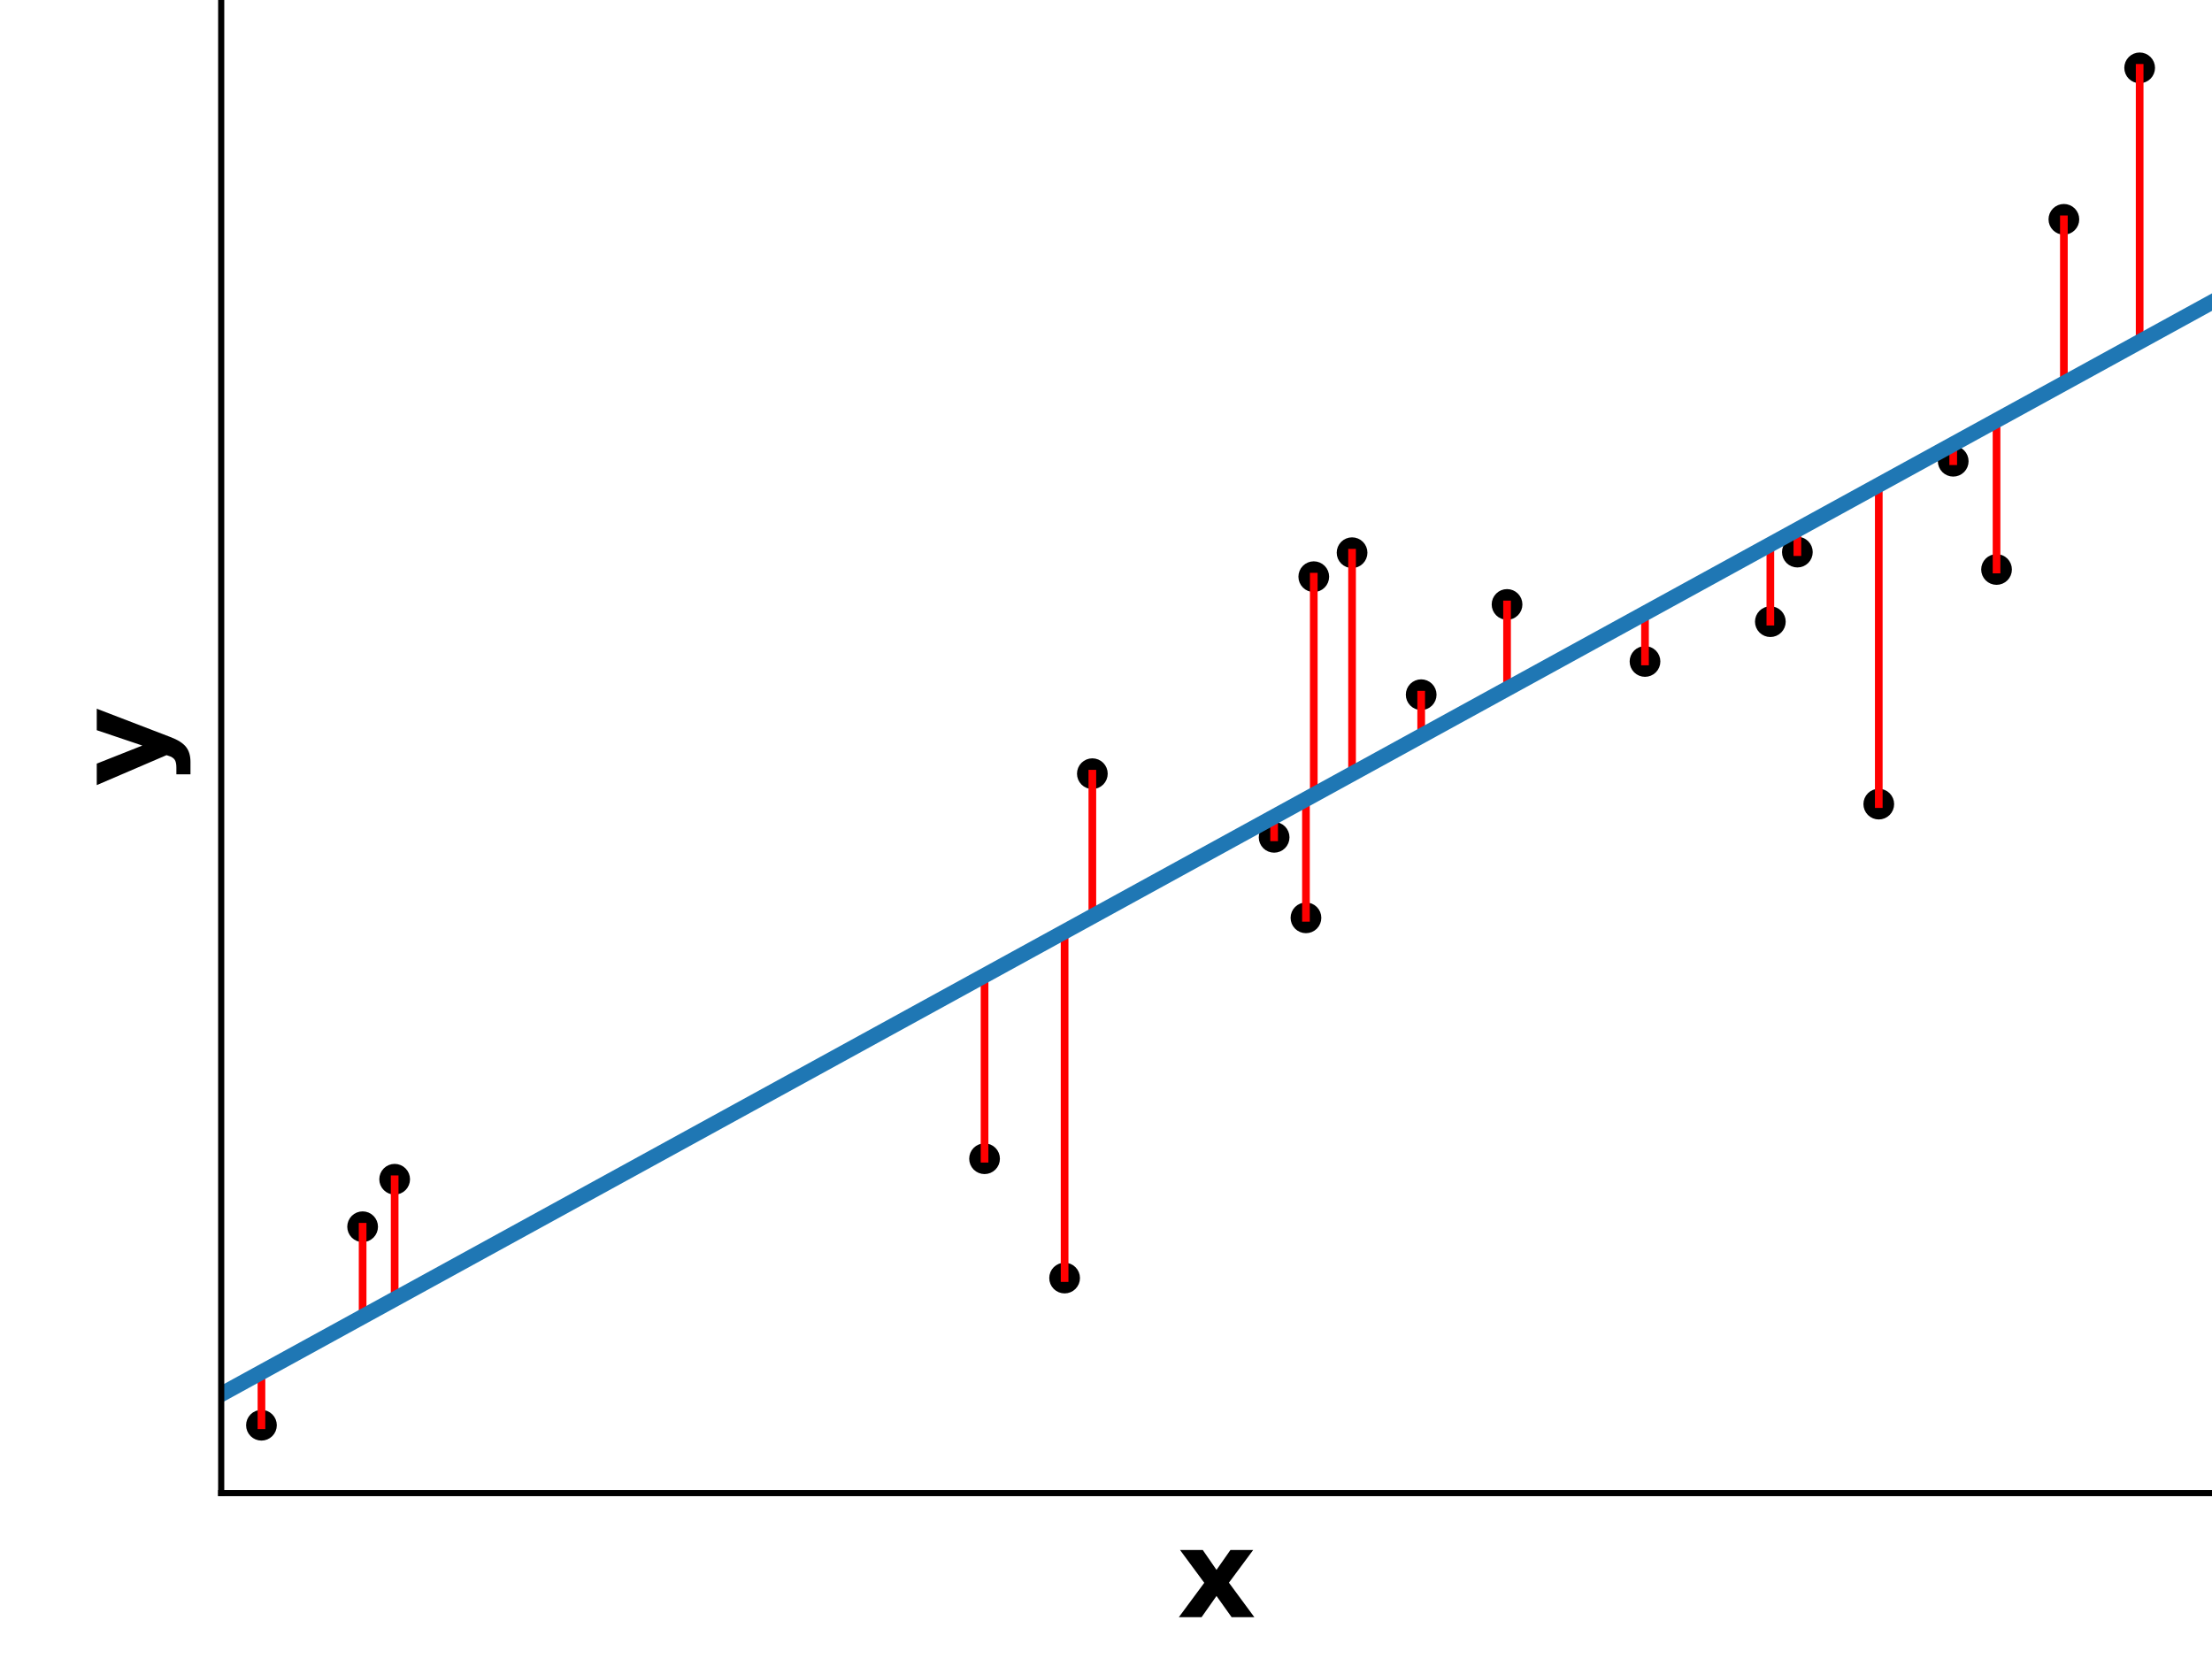
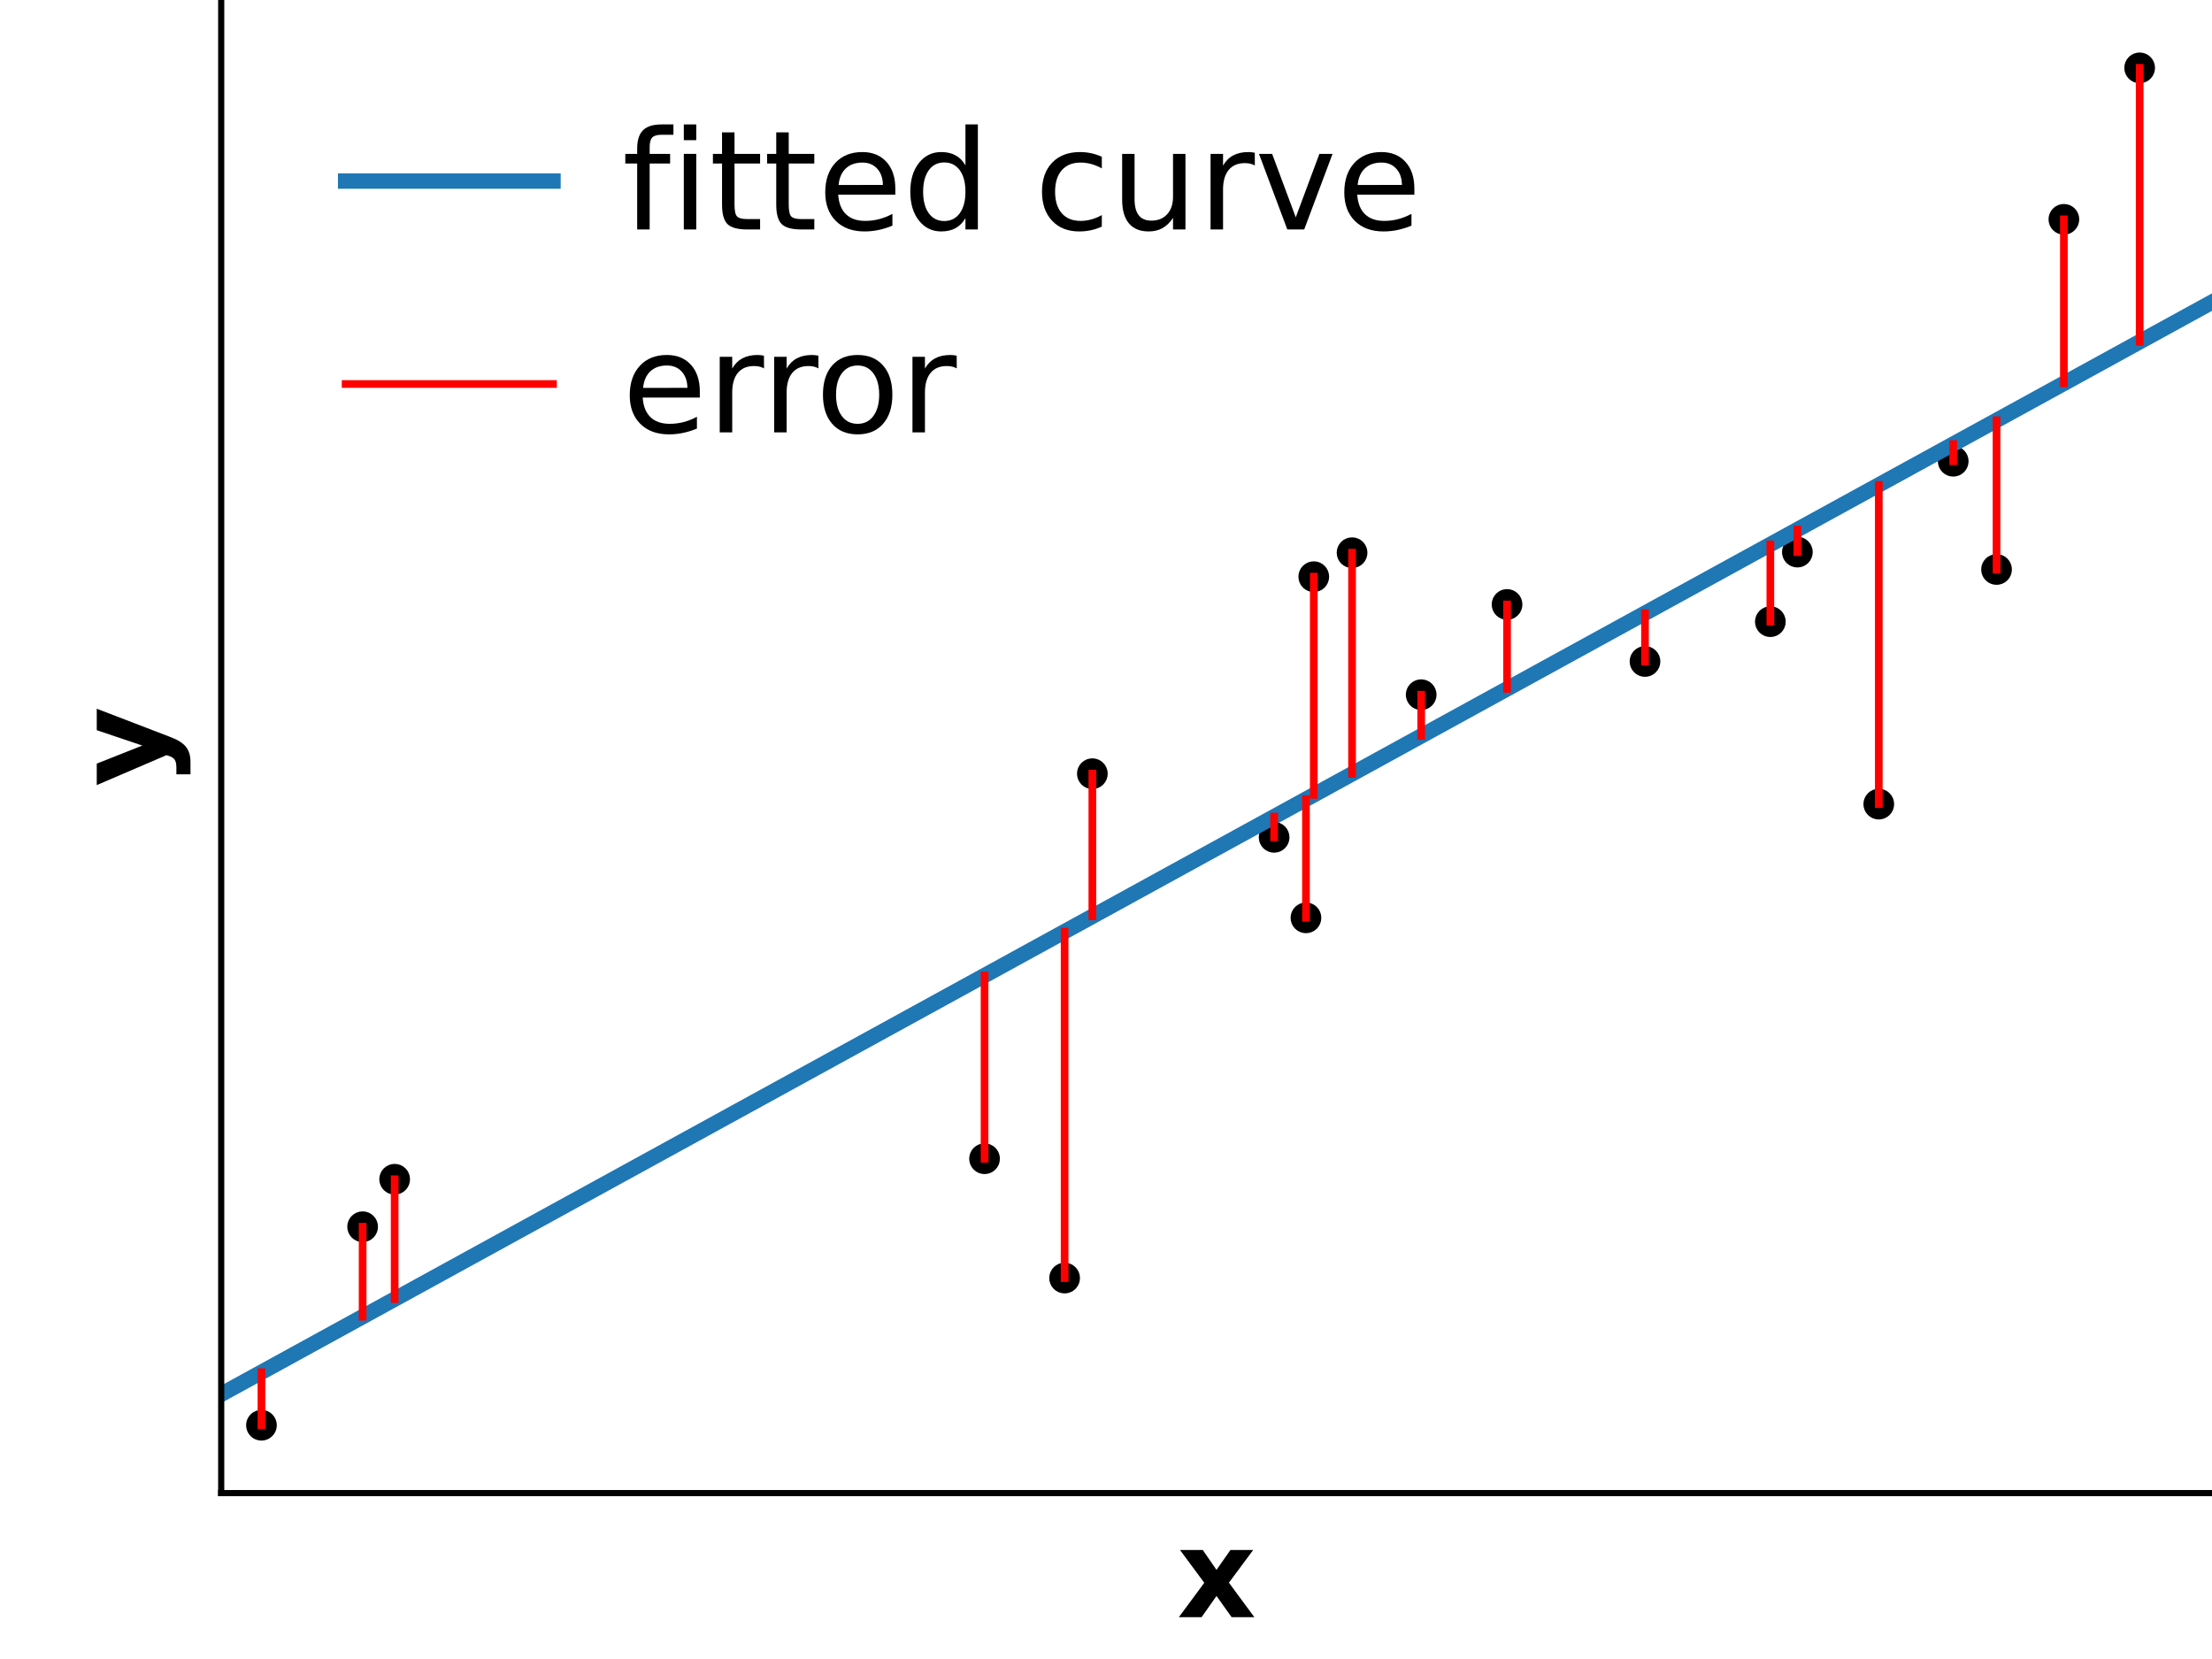
<svg xmlns="http://www.w3.org/2000/svg" xmlns:xlink="http://www.w3.org/1999/xlink" height="216pt" version="1.1" viewBox="0 0 288 216" width="288pt">
  <defs>
    <style type="text/css">
*{stroke-linecap:butt;stroke-linejoin:round;}
  </style>
  </defs>
  <g id="figure_1">
    <g id="patch_1">
      <path d="M 0 216  L 288 216  L 288 0  L 0 0  z " style="fill:#ffffff;" />
    </g>
    <g id="axes_1">
      <g id="patch_2">
        <path d="M 28.8 194.4  L 288 194.4  L 288 0  L 28.8 0  z " style="fill:none;" />
      </g>
      <g id="PathCollection_1">
        <defs>
-           <path d="M 0 1.5  C 0.398 1.5 0.779 1.342 1.061 1.061  C 1.342 0.779 1.5 0.398 1.5 0  C 1.5 -0.398 1.342 -0.779 1.061 -1.061  C 0.779 -1.342 0.398 -1.5 0 -1.5  C -0.398 -1.5 -0.779 -1.342 -1.061 -1.061  C -1.342 -0.779 -1.5 -0.398 -1.5 0  C -1.5 0.398 -1.342 0.779 -1.061 1.061  C -0.779 1.342 -0.398 1.5 0 1.5  z " id="ma54d8fa0c9" style="stroke:#000000;" />
+           <path d="M 0 1.5  C 0.398 1.5 0.779 1.342 1.061 1.061  C 1.342 0.779 1.5 0.398 1.5 0  C 1.5 -0.398 1.342 -0.779 1.061 -1.061  C 0.779 -1.342 0.398 -1.5 0 -1.5  C -0.398 -1.5 -0.779 -1.342 -1.061 -1.061  C -1.342 -0.779 -1.5 -0.398 -1.5 0  C -1.5 0.398 -1.342 0.779 -1.061 1.061  C -0.779 1.342 -0.398 1.5 0 1.5  z " id="md649e84bd5" style="stroke:#000000;" />
        </defs>
-         <g clip-path="url(#p419451ce1a)">
-           <use style="stroke:#000000;" x="171.052" xlink:href="#ma54d8fa0c9" y="75.084" />
-           <use style="stroke:#000000;" x="214.177" xlink:href="#ma54d8fa0c9" y="86.122" />
-           <use style="stroke:#000000;" x="185.036" xlink:href="#ma54d8fa0c9" y="90.449" />
-           <use style="stroke:#000000;" x="170.034" xlink:href="#ma54d8fa0c9" y="119.501" />
-           <use style="stroke:#000000;" x="138.611" xlink:href="#ma54d8fa0c9" y="166.401" />
-           <use style="stroke:#000000;" x="196.216" xlink:href="#ma54d8fa0c9" y="78.699" />
-           <use style="stroke:#000000;" x="142.223" xlink:href="#ma54d8fa0c9" y="100.734" />
-           <use style="stroke:#000000;" x="259.948" xlink:href="#ma54d8fa0c9" y="74.146" />
-           <use style="stroke:#000000;" x="278.581" xlink:href="#ma54d8fa0c9" y="8.836" />
-           <use style="stroke:#000000;" x="128.188" xlink:href="#ma54d8fa0c9" y="150.864" />
-           <use style="stroke:#000000;" x="234.015" xlink:href="#ma54d8fa0c9" y="71.883" />
-           <use style="stroke:#000000;" x="165.89" xlink:href="#ma54d8fa0c9" y="109.019" />
-           <use style="stroke:#000000;" x="176.037" xlink:href="#ma54d8fa0c9" y="71.961" />
-           <use style="stroke:#000000;" x="268.715" xlink:href="#ma54d8fa0c9" y="28.557" />
-           <use style="stroke:#000000;" x="47.213" xlink:href="#ma54d8fa0c9" y="159.72" />
-           <use style="stroke:#000000;" x="51.384" xlink:href="#ma54d8fa0c9" y="153.537" />
-           <use style="stroke:#000000;" x="34.041" xlink:href="#ma54d8fa0c9" y="185.564" />
-           <use style="stroke:#000000;" x="244.615" xlink:href="#ma54d8fa0c9" y="104.694" />
-           <use style="stroke:#000000;" x="230.498" xlink:href="#ma54d8fa0c9" y="80.94" />
-           <use style="stroke:#000000;" x="254.307" xlink:href="#ma54d8fa0c9" y="60.051" />
+         <g clip-path="url(#p4b1e2d5b74)">
+           <use style="stroke:#000000;" x="171.052" xlink:href="#md649e84bd5" y="75.084" />
+           <use style="stroke:#000000;" x="214.177" xlink:href="#md649e84bd5" y="86.122" />
+           <use style="stroke:#000000;" x="185.036" xlink:href="#md649e84bd5" y="90.449" />
+           <use style="stroke:#000000;" x="170.034" xlink:href="#md649e84bd5" y="119.501" />
+           <use style="stroke:#000000;" x="138.611" xlink:href="#md649e84bd5" y="166.401" />
+           <use style="stroke:#000000;" x="196.216" xlink:href="#md649e84bd5" y="78.699" />
+           <use style="stroke:#000000;" x="142.223" xlink:href="#md649e84bd5" y="100.734" />
+           <use style="stroke:#000000;" x="259.948" xlink:href="#md649e84bd5" y="74.146" />
+           <use style="stroke:#000000;" x="278.581" xlink:href="#md649e84bd5" y="8.836" />
+           <use style="stroke:#000000;" x="128.188" xlink:href="#md649e84bd5" y="150.864" />
+           <use style="stroke:#000000;" x="234.015" xlink:href="#md649e84bd5" y="71.883" />
+           <use style="stroke:#000000;" x="165.89" xlink:href="#md649e84bd5" y="109.019" />
+           <use style="stroke:#000000;" x="176.037" xlink:href="#md649e84bd5" y="71.961" />
+           <use style="stroke:#000000;" x="268.715" xlink:href="#md649e84bd5" y="28.557" />
+           <use style="stroke:#000000;" x="47.213" xlink:href="#md649e84bd5" y="159.72" />
+           <use style="stroke:#000000;" x="51.384" xlink:href="#md649e84bd5" y="153.537" />
+           <use style="stroke:#000000;" x="34.041" xlink:href="#md649e84bd5" y="185.564" />
+           <use style="stroke:#000000;" x="244.615" xlink:href="#md649e84bd5" y="104.694" />
+           <use style="stroke:#000000;" x="230.498" xlink:href="#md649e84bd5" y="80.94" />
+           <use style="stroke:#000000;" x="254.307" xlink:href="#md649e84bd5" y="60.051" />
        </g>
      </g>
      <g id="matplotlib.axis_1">
        <g id="text_1">
          <defs>
            <path d="M 22.219 27.984  L 2.484 54.688  L 21 54.688  L 32.172 38.484  L 43.5 54.688  L 62.016 54.688  L 42.281 28.078  L 62.984 0  L 44.484 0  L 32.172 17.281  L 20.016 0  L 1.516 0  z " id="DejaVuSans-Bold-120" />
          </defs>
          <g transform="translate(153.24 210.5575)scale(0.16 -0.16)">
            <use xlink:href="#DejaVuSans-Bold-120" />
          </g>
        </g>
      </g>
      <g id="matplotlib.axis_2">
        <g id="text_2">
          <defs>
            <path d="M 1.219 54.688  L 18.703 54.688  L 33.406 17.578  L 45.906 54.688  L 63.375 54.688  L 40.375 -5.172  Q 36.922 -14.312 32.297 -17.938  Q 27.688 -21.578 20.125 -21.578  L 10.016 -21.578  L 10.016 -10.109  L 15.484 -10.109  Q 19.922 -10.109 21.938 -8.688  Q 23.969 -7.281 25.094 -3.609  L 25.594 -2.094  z " id="DejaVuSans-Bold-121" />
          </defs>
          <g transform="translate(21.3475 102.415)rotate(-90)scale(0.16 -0.16)">
            <use xlink:href="#DejaVuSans-Bold-121" />
          </g>
        </g>
      </g>
      <g id="line2d_1">
-         <path clip-path="url(#p419451ce1a)" d="M 171.052 103.494  L 171.052 75.084  " style="fill:none;stroke:#ff0000;stroke-linecap:square;" />
+         <path clip-path="url(#p4b1e2d5b74)" d="M 28.8 181.536  L 288 39.334  L 288 39.334  " style="fill:none;stroke:#1f77b4;stroke-linecap:square;stroke-width:2;" />
      </g>
      <g id="line2d_2">
-         <path clip-path="url(#p419451ce1a)" d="M 214.177 79.835  L 214.177 86.122  " style="fill:none;stroke:#ff0000;stroke-linecap:square;" />
+         <path clip-path="url(#p4b1e2d5b74)" d="M 171.052 103.494  L 171.052 75.084  " style="fill:none;stroke:#ff0000;stroke-linecap:square;" />
      </g>
      <g id="line2d_3">
-         <path clip-path="url(#p419451ce1a)" d="M 185.036 95.822  L 185.036 90.449  " style="fill:none;stroke:#ff0000;stroke-linecap:square;" />
+         <path clip-path="url(#p4b1e2d5b74)" d="M 214.177 79.835  L 214.177 86.122  " style="fill:none;stroke:#ff0000;stroke-linecap:square;" />
      </g>
      <g id="line2d_4">
-         <path clip-path="url(#p419451ce1a)" d="M 170.034 104.053  L 170.034 119.501  " style="fill:none;stroke:#ff0000;stroke-linecap:square;" />
+         <path clip-path="url(#p4b1e2d5b74)" d="M 185.036 95.822  L 185.036 90.449  " style="fill:none;stroke:#ff0000;stroke-linecap:square;" />
      </g>
      <g id="line2d_5">
-         <path clip-path="url(#p419451ce1a)" d="M 138.611 121.292  L 138.611 166.401  " style="fill:none;stroke:#ff0000;stroke-linecap:square;" />
+         <path clip-path="url(#p4b1e2d5b74)" d="M 170.034 104.053  L 170.034 119.501  " style="fill:none;stroke:#ff0000;stroke-linecap:square;" />
      </g>
      <g id="line2d_6">
-         <path clip-path="url(#p419451ce1a)" d="M 196.216 89.689  L 196.216 78.699  " style="fill:none;stroke:#ff0000;stroke-linecap:square;" />
+         <path clip-path="url(#p4b1e2d5b74)" d="M 138.611 121.292  L 138.611 166.401  " style="fill:none;stroke:#ff0000;stroke-linecap:square;" />
      </g>
      <g id="line2d_7">
-         <path clip-path="url(#p419451ce1a)" d="M 142.223 119.311  L 142.223 100.734  " style="fill:none;stroke:#ff0000;stroke-linecap:square;" />
+         <path clip-path="url(#p4b1e2d5b74)" d="M 196.216 89.689  L 196.216 78.699  " style="fill:none;stroke:#ff0000;stroke-linecap:square;" />
      </g>
      <g id="line2d_8">
-         <path clip-path="url(#p419451ce1a)" d="M 259.948 54.724  L 259.948 74.146  " style="fill:none;stroke:#ff0000;stroke-linecap:square;" />
+         <path clip-path="url(#p4b1e2d5b74)" d="M 142.223 119.311  L 142.223 100.734  " style="fill:none;stroke:#ff0000;stroke-linecap:square;" />
      </g>
      <g id="line2d_9">
-         <path clip-path="url(#p419451ce1a)" d="M 278.581 44.502  L 278.581 8.836  " style="fill:none;stroke:#ff0000;stroke-linecap:square;" />
+         <path clip-path="url(#p4b1e2d5b74)" d="M 259.948 54.724  L 259.948 74.146  " style="fill:none;stroke:#ff0000;stroke-linecap:square;" />
      </g>
      <g id="line2d_10">
-         <path clip-path="url(#p419451ce1a)" d="M 128.188 127.01  L 128.188 150.864  " style="fill:none;stroke:#ff0000;stroke-linecap:square;" />
+         <path clip-path="url(#p4b1e2d5b74)" d="M 278.581 44.502  L 278.581 8.836  " style="fill:none;stroke:#ff0000;stroke-linecap:square;" />
      </g>
      <g id="line2d_11">
-         <path clip-path="url(#p419451ce1a)" d="M 234.015 68.951  L 234.015 71.883  " style="fill:none;stroke:#ff0000;stroke-linecap:square;" />
+         <path clip-path="url(#p4b1e2d5b74)" d="M 128.188 127.01  L 128.188 150.864  " style="fill:none;stroke:#ff0000;stroke-linecap:square;" />
      </g>
      <g id="line2d_12">
-         <path clip-path="url(#p419451ce1a)" d="M 165.89 106.326  L 165.89 109.019  " style="fill:none;stroke:#ff0000;stroke-linecap:square;" />
+         <path clip-path="url(#p4b1e2d5b74)" d="M 234.015 68.951  L 234.015 71.883  " style="fill:none;stroke:#ff0000;stroke-linecap:square;" />
      </g>
      <g id="line2d_13">
-         <path clip-path="url(#p419451ce1a)" d="M 176.037 100.759  L 176.037 71.961  " style="fill:none;stroke:#ff0000;stroke-linecap:square;" />
+         <path clip-path="url(#p4b1e2d5b74)" d="M 165.89 106.326  L 165.89 109.019  " style="fill:none;stroke:#ff0000;stroke-linecap:square;" />
      </g>
      <g id="line2d_14">
-         <path clip-path="url(#p419451ce1a)" d="M 268.715 49.915  L 268.715 28.557  " style="fill:none;stroke:#ff0000;stroke-linecap:square;" />
+         <path clip-path="url(#p4b1e2d5b74)" d="M 176.037 100.759  L 176.037 71.961  " style="fill:none;stroke:#ff0000;stroke-linecap:square;" />
      </g>
      <g id="line2d_15">
-         <path clip-path="url(#p419451ce1a)" d="M 47.213 171.435  L 47.213 159.72  " style="fill:none;stroke:#ff0000;stroke-linecap:square;" />
+         <path clip-path="url(#p4b1e2d5b74)" d="M 268.715 49.915  L 268.715 28.557  " style="fill:none;stroke:#ff0000;stroke-linecap:square;" />
      </g>
      <g id="line2d_16">
-         <path clip-path="url(#p419451ce1a)" d="M 51.384 169.146  L 51.384 153.537  " style="fill:none;stroke:#ff0000;stroke-linecap:square;" />
+         <path clip-path="url(#p4b1e2d5b74)" d="M 47.213 171.435  L 47.213 159.72  " style="fill:none;stroke:#ff0000;stroke-linecap:square;" />
      </g>
      <g id="line2d_17">
-         <path clip-path="url(#p419451ce1a)" d="M 34.041 178.661  L 34.041 185.564  " style="fill:none;stroke:#ff0000;stroke-linecap:square;" />
+         <path clip-path="url(#p4b1e2d5b74)" d="M 51.384 169.146  L 51.384 153.537  " style="fill:none;stroke:#ff0000;stroke-linecap:square;" />
      </g>
      <g id="line2d_18">
-         <path clip-path="url(#p419451ce1a)" d="M 244.615 63.136  L 244.615 104.694  " style="fill:none;stroke:#ff0000;stroke-linecap:square;" />
+         <path clip-path="url(#p4b1e2d5b74)" d="M 34.041 178.661  L 34.041 185.564  " style="fill:none;stroke:#ff0000;stroke-linecap:square;" />
      </g>
      <g id="line2d_19">
-         <path clip-path="url(#p419451ce1a)" d="M 230.498 70.881  L 230.498 80.94  " style="fill:none;stroke:#ff0000;stroke-linecap:square;" />
+         <path clip-path="url(#p4b1e2d5b74)" d="M 244.615 63.136  L 244.615 104.694  " style="fill:none;stroke:#ff0000;stroke-linecap:square;" />
      </g>
      <g id="line2d_20">
-         <path clip-path="url(#p419451ce1a)" d="M 254.307 57.819  L 254.307 60.051  " style="fill:none;stroke:#ff0000;stroke-linecap:square;" />
+         <path clip-path="url(#p4b1e2d5b74)" d="M 230.498 70.881  L 230.498 80.94  " style="fill:none;stroke:#ff0000;stroke-linecap:square;" />
      </g>
      <g id="line2d_21">
-         <path clip-path="url(#p419451ce1a)" d="M 28.8 181.536  L 288 39.334  L 288 39.334  " style="fill:none;stroke:#1f77b4;stroke-linecap:square;stroke-width:2;" />
+         <path clip-path="url(#p4b1e2d5b74)" d="M 254.307 57.819  L 254.307 60.051  " style="fill:none;stroke:#ff0000;stroke-linecap:square;" />
      </g>
      <g id="patch_3">
        <path d="M 28.8 194.4  L 28.8 0  " style="fill:none;stroke:#000000;stroke-linecap:square;stroke-linejoin:miter;stroke-width:0.8;" />
      </g>
      <g id="patch_4">
        <path d="M 28.8 194.4  L 288 194.4  " style="fill:none;stroke:#000000;stroke-linecap:square;stroke-linejoin:miter;stroke-width:0.8;" />
      </g>
+       <g id="legend_1">
+         <g id="line2d_22">
+           <path d="M 45 23.577  L 72 23.577  " style="fill:none;stroke:#1f77b4;stroke-linecap:square;stroke-width:2;" />
+         </g>
+         <g id="line2d_23" />
+         <g id="text_3">
+           <defs>
+             <path d="M 37.109 75.984  L 37.109 68.5  L 28.516 68.5  Q 23.688 68.5 21.797 66.547  Q 19.922 64.594 19.922 59.516  L 19.922 54.688  L 34.719 54.688  L 34.719 47.703  L 19.922 47.703  L 19.922 0  L 10.891 0  L 10.891 47.703  L 2.297 47.703  L 2.297 54.688  L 10.891 54.688  L 10.891 58.5  Q 10.891 67.625 15.141 71.797  Q 19.391 75.984 28.609 75.984  z " id="DejaVuSans-102" />
+             <path d="M 9.422 54.688  L 18.406 54.688  L 18.406 0  L 9.422 0  z M 9.422 75.984  L 18.406 75.984  L 18.406 64.594  L 9.422 64.594  z " id="DejaVuSans-105" />
+             <path d="M 18.312 70.219  L 18.312 54.688  L 36.812 54.688  L 36.812 47.703  L 18.312 47.703  L 18.312 18.016  Q 18.312 11.328 20.141 9.422  Q 21.969 7.516 27.594 7.516  L 36.812 7.516  L 36.812 0  L 27.594 0  Q 17.188 0 13.234 3.875  Q 9.281 7.766 9.281 18.016  L 9.281 47.703  L 2.688 47.703  L 2.688 54.688  L 9.281 54.688  L 9.281 70.219  z " id="DejaVuSans-116" />
+             <path d="M 56.203 29.594  L 56.203 25.203  L 14.891 25.203  Q 15.484 15.922 20.484 11.062  Q 25.484 6.203 34.422 6.203  Q 39.594 6.203 44.453 7.469  Q 49.312 8.734 54.109 11.281  L 54.109 2.781  Q 49.266 0.734 44.188 -0.344  Q 39.109 -1.422 33.891 -1.422  Q 20.797 -1.422 13.156 6.188  Q 5.516 13.812 5.516 26.812  Q 5.516 40.234 12.766 48.109  Q 20.016 56 32.328 56  Q 43.359 56 49.781 48.891  Q 56.203 41.797 56.203 29.594  z M 47.219 32.234  Q 47.125 39.594 43.094 43.984  Q 39.062 48.391 32.422 48.391  Q 24.906 48.391 20.391 44.141  Q 15.875 39.891 15.188 32.172  z " id="DejaVuSans-101" />
+             <path d="M 45.406 46.391  L 45.406 75.984  L 54.391 75.984  L 54.391 0  L 45.406 0  L 45.406 8.203  Q 42.578 3.328 38.25 0.953  Q 33.938 -1.422 27.875 -1.422  Q 17.969 -1.422 11.734 6.484  Q 5.516 14.406 5.516 27.297  Q 5.516 40.188 11.734 48.094  Q 17.969 56 27.875 56  Q 33.938 56 38.25 53.625  Q 42.578 51.266 45.406 46.391  z M 14.797 27.297  Q 14.797 17.391 18.875 11.75  Q 22.953 6.109 30.078 6.109  Q 37.203 6.109 41.297 11.75  Q 45.406 17.391 45.406 27.297  Q 45.406 37.203 41.297 42.844  Q 37.203 48.484 30.078 48.484  Q 22.953 48.484 18.875 42.844  Q 14.797 37.203 14.797 27.297  z " id="DejaVuSans-100" />
+             <path id="DejaVuSans-32" />
+             <path d="M 48.781 52.594  L 48.781 44.188  Q 44.969 46.297 41.141 47.344  Q 37.312 48.391 33.406 48.391  Q 24.656 48.391 19.812 42.844  Q 14.984 37.312 14.984 27.297  Q 14.984 17.281 19.812 11.734  Q 24.656 6.203 33.406 6.203  Q 37.312 6.203 41.141 7.25  Q 44.969 8.297 48.781 10.406  L 48.781 2.094  Q 45.016 0.344 40.984 -0.531  Q 36.969 -1.422 32.422 -1.422  Q 20.062 -1.422 12.781 6.344  Q 5.516 14.109 5.516 27.297  Q 5.516 40.672 12.859 48.328  Q 20.219 56 33.016 56  Q 37.156 56 41.109 55.141  Q 45.062 54.297 48.781 52.594  z " id="DejaVuSans-99" />
+             <path d="M 8.5 21.578  L 8.5 54.688  L 17.484 54.688  L 17.484 21.922  Q 17.484 14.156 20.5 10.266  Q 23.531 6.391 29.594 6.391  Q 36.859 6.391 41.078 11.031  Q 45.312 15.672 45.312 23.688  L 45.312 54.688  L 54.297 54.688  L 54.297 0  L 45.312 0  L 45.312 8.406  Q 42.047 3.422 37.719 1  Q 33.406 -1.422 27.688 -1.422  Q 18.266 -1.422 13.375 4.438  Q 8.5 10.297 8.5 21.578  z M 31.109 56  z " id="DejaVuSans-117" />
+             <path d="M 41.109 46.297  Q 39.594 47.172 37.812 47.578  Q 36.031 48 33.891 48  Q 26.266 48 22.188 43.047  Q 18.109 38.094 18.109 28.812  L 18.109 0  L 9.078 0  L 9.078 54.688  L 18.109 54.688  L 18.109 46.188  Q 20.953 51.172 25.484 53.578  Q 30.031 56 36.531 56  Q 37.453 56 38.578 55.875  Q 39.703 55.766 41.062 55.516  z " id="DejaVuSans-114" />
+             <path d="M 2.984 54.688  L 12.5 54.688  L 29.594 8.797  L 46.688 54.688  L 56.203 54.688  L 35.688 0  L 23.484 0  z " id="DejaVuSans-118" />
+           </defs>
+           <g transform="translate(81 29.87719)scale(0.18 -0.18)">
+             <use xlink:href="#DejaVuSans-102" />
+             <use x="35.205" xlink:href="#DejaVuSans-105" />
+             <use x="62.988" xlink:href="#DejaVuSans-116" />
+             <use x="102.197" xlink:href="#DejaVuSans-116" />
+             <use x="141.406" xlink:href="#DejaVuSans-101" />
+             <use x="202.93" xlink:href="#DejaVuSans-100" />
+             <use x="266.406" xlink:href="#DejaVuSans-32" />
+             <use x="298.193" xlink:href="#DejaVuSans-99" />
+             <use x="353.174" xlink:href="#DejaVuSans-117" />
+             <use x="416.553" xlink:href="#DejaVuSans-114" />
+             <use x="457.666" xlink:href="#DejaVuSans-118" />
+             <use x="516.846" xlink:href="#DejaVuSans-101" />
+           </g>
+         </g>
+         <g id="line2d_24">
+           <path d="M 45 49.998  L 72 49.998  " style="fill:none;stroke:#ff0000;stroke-linecap:square;" />
+         </g>
+         <g id="line2d_25" />
+         <g id="text_4">
+           <defs>
+             <path d="M 30.609 48.391  Q 23.391 48.391 19.188 42.75  Q 14.984 37.109 14.984 27.297  Q 14.984 17.484 19.156 11.844  Q 23.344 6.203 30.609 6.203  Q 37.797 6.203 41.984 11.859  Q 46.188 17.531 46.188 27.297  Q 46.188 37.016 41.984 42.703  Q 37.797 48.391 30.609 48.391  z M 30.609 56  Q 42.328 56 49.016 48.375  Q 55.719 40.766 55.719 27.297  Q 55.719 13.875 49.016 6.219  Q 42.328 -1.422 30.609 -1.422  Q 18.844 -1.422 12.172 6.219  Q 5.516 13.875 5.516 27.297  Q 5.516 40.766 12.172 48.375  Q 18.844 56 30.609 56  z " id="DejaVuSans-111" />
+           </defs>
+           <g transform="translate(81 56.29781)scale(0.18 -0.18)">
+             <use xlink:href="#DejaVuSans-101" />
+             <use x="61.523" xlink:href="#DejaVuSans-114" />
+             <use x="100.887" xlink:href="#DejaVuSans-114" />
+             <use x="139.75" xlink:href="#DejaVuSans-111" />
+             <use x="200.932" xlink:href="#DejaVuSans-114" />
+           </g>
+         </g>
+       </g>
    </g>
  </g>
  <defs>
-     <clipPath id="p419451ce1a">
+     <clipPath id="p4b1e2d5b74">
      <rect height="194.4" width="259.2" x="28.8" y="0" />
    </clipPath>
  </defs>
</svg>
